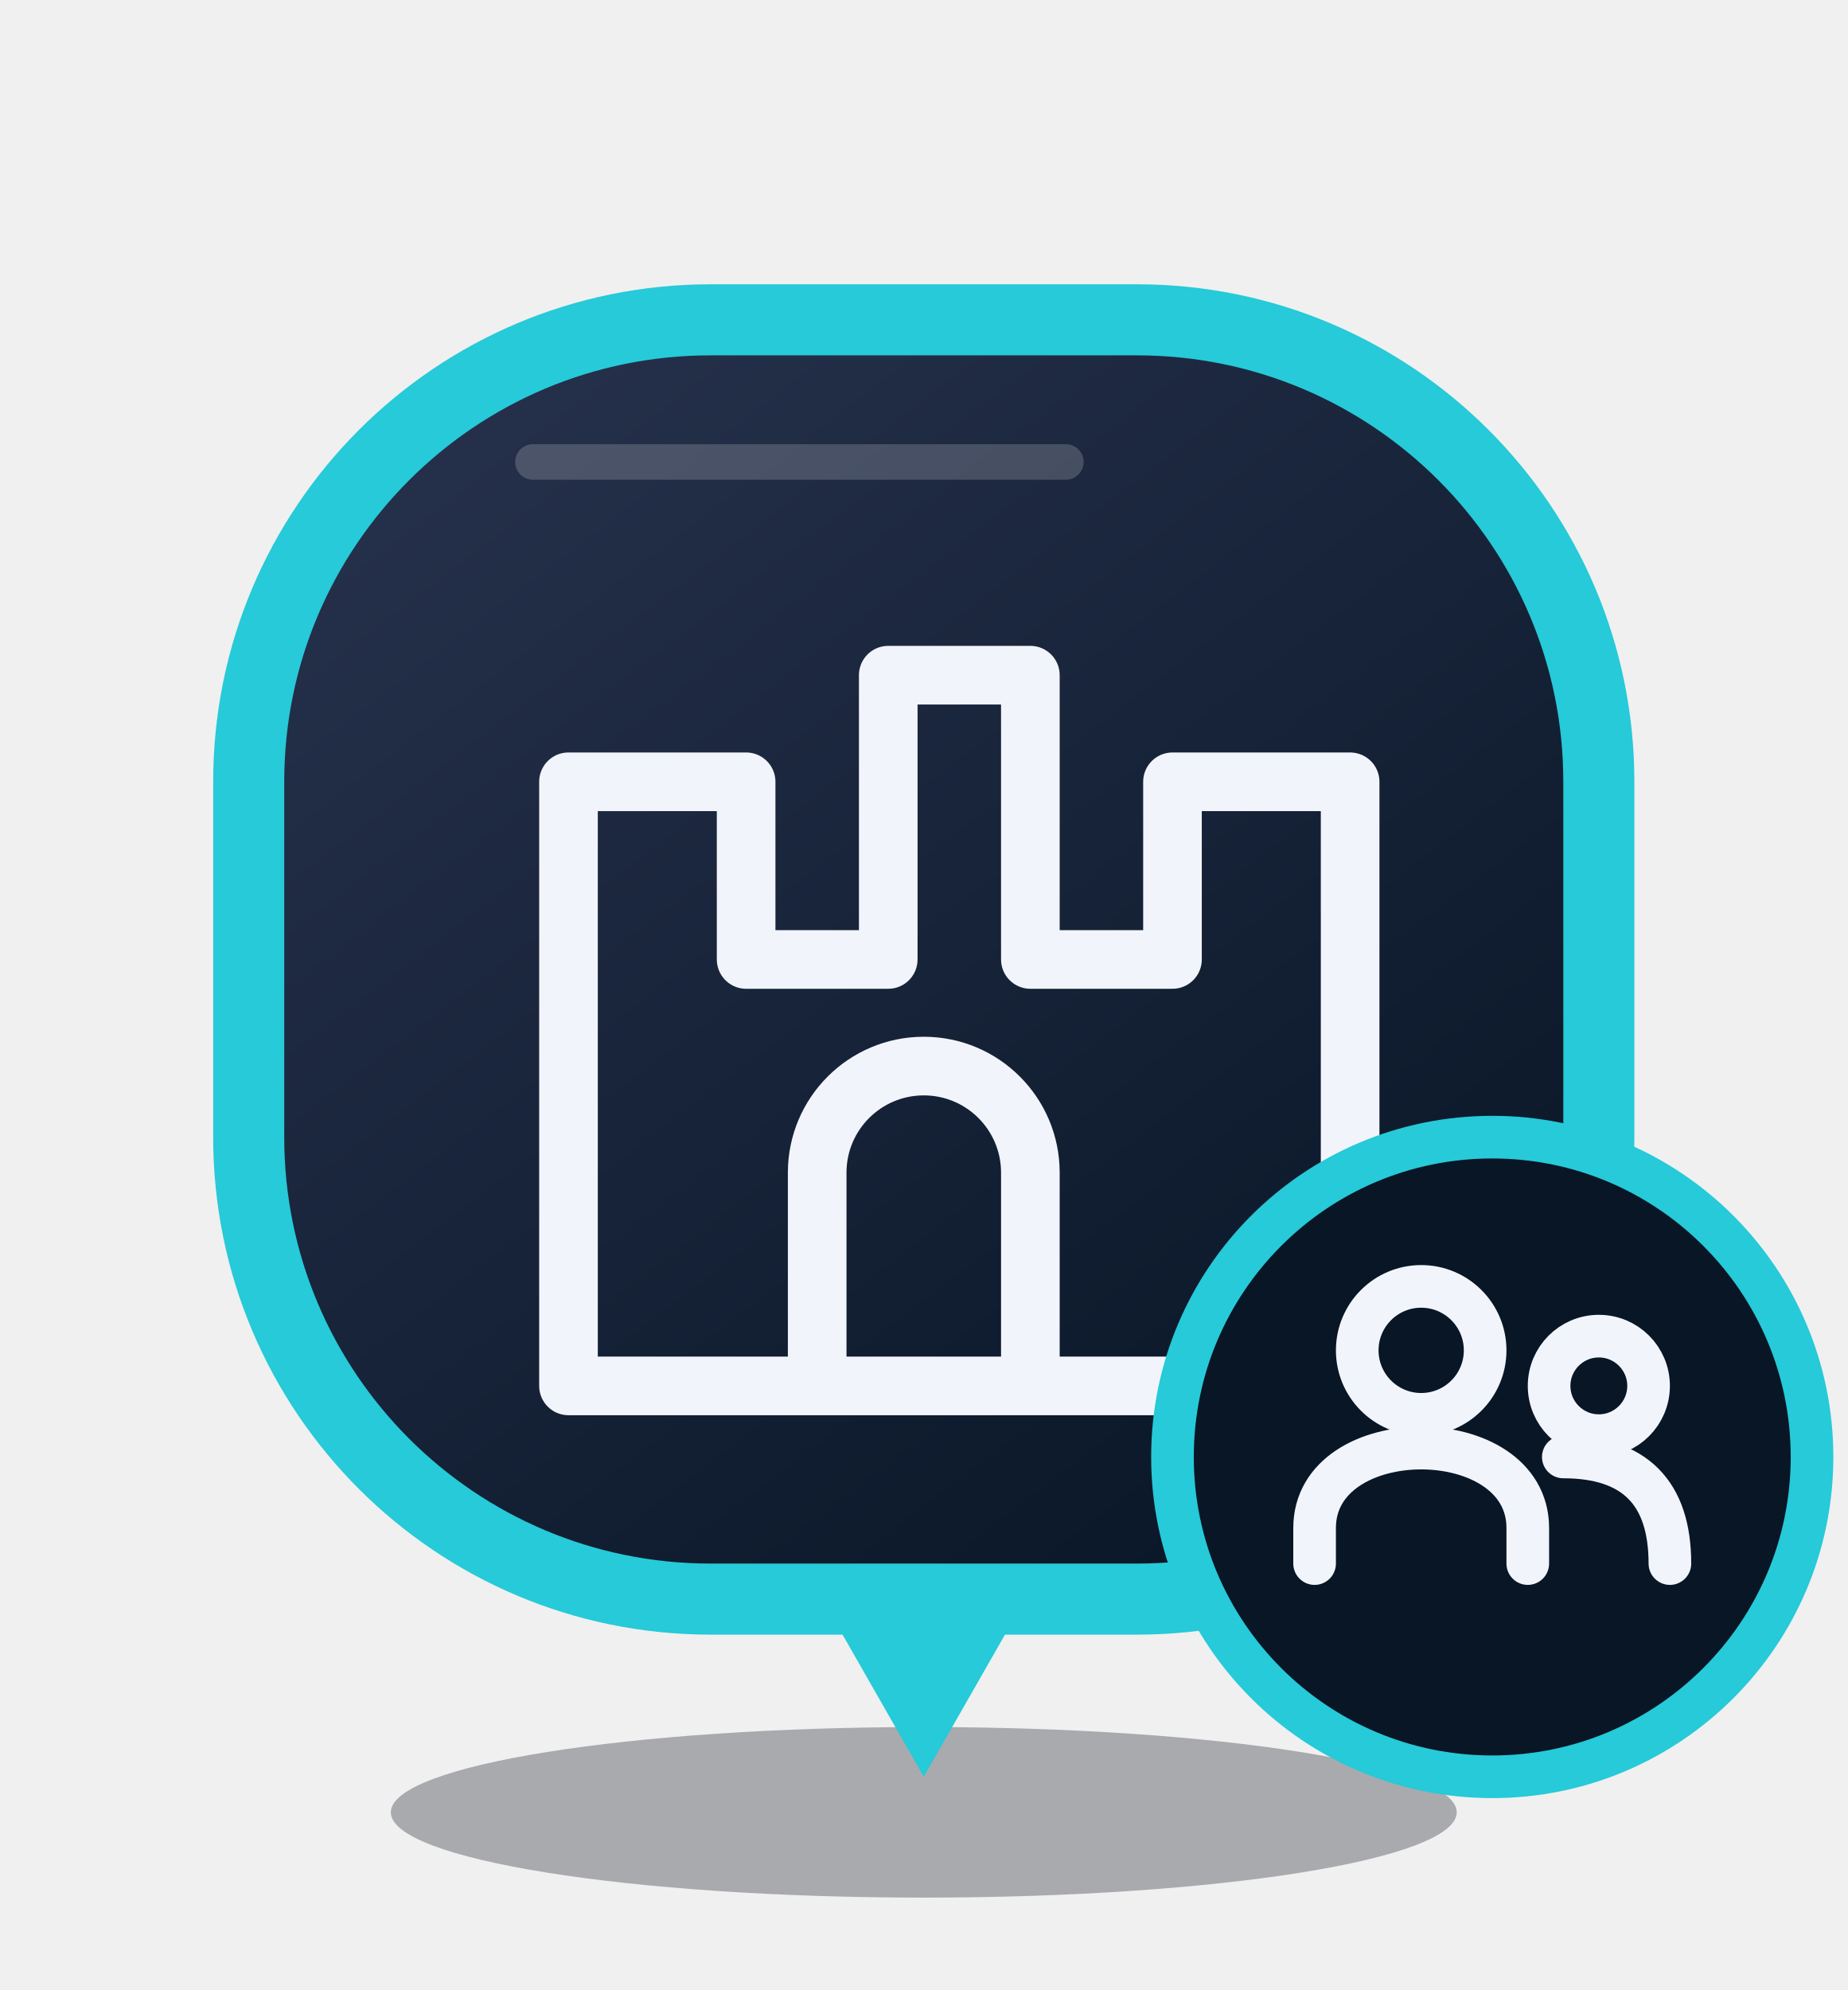
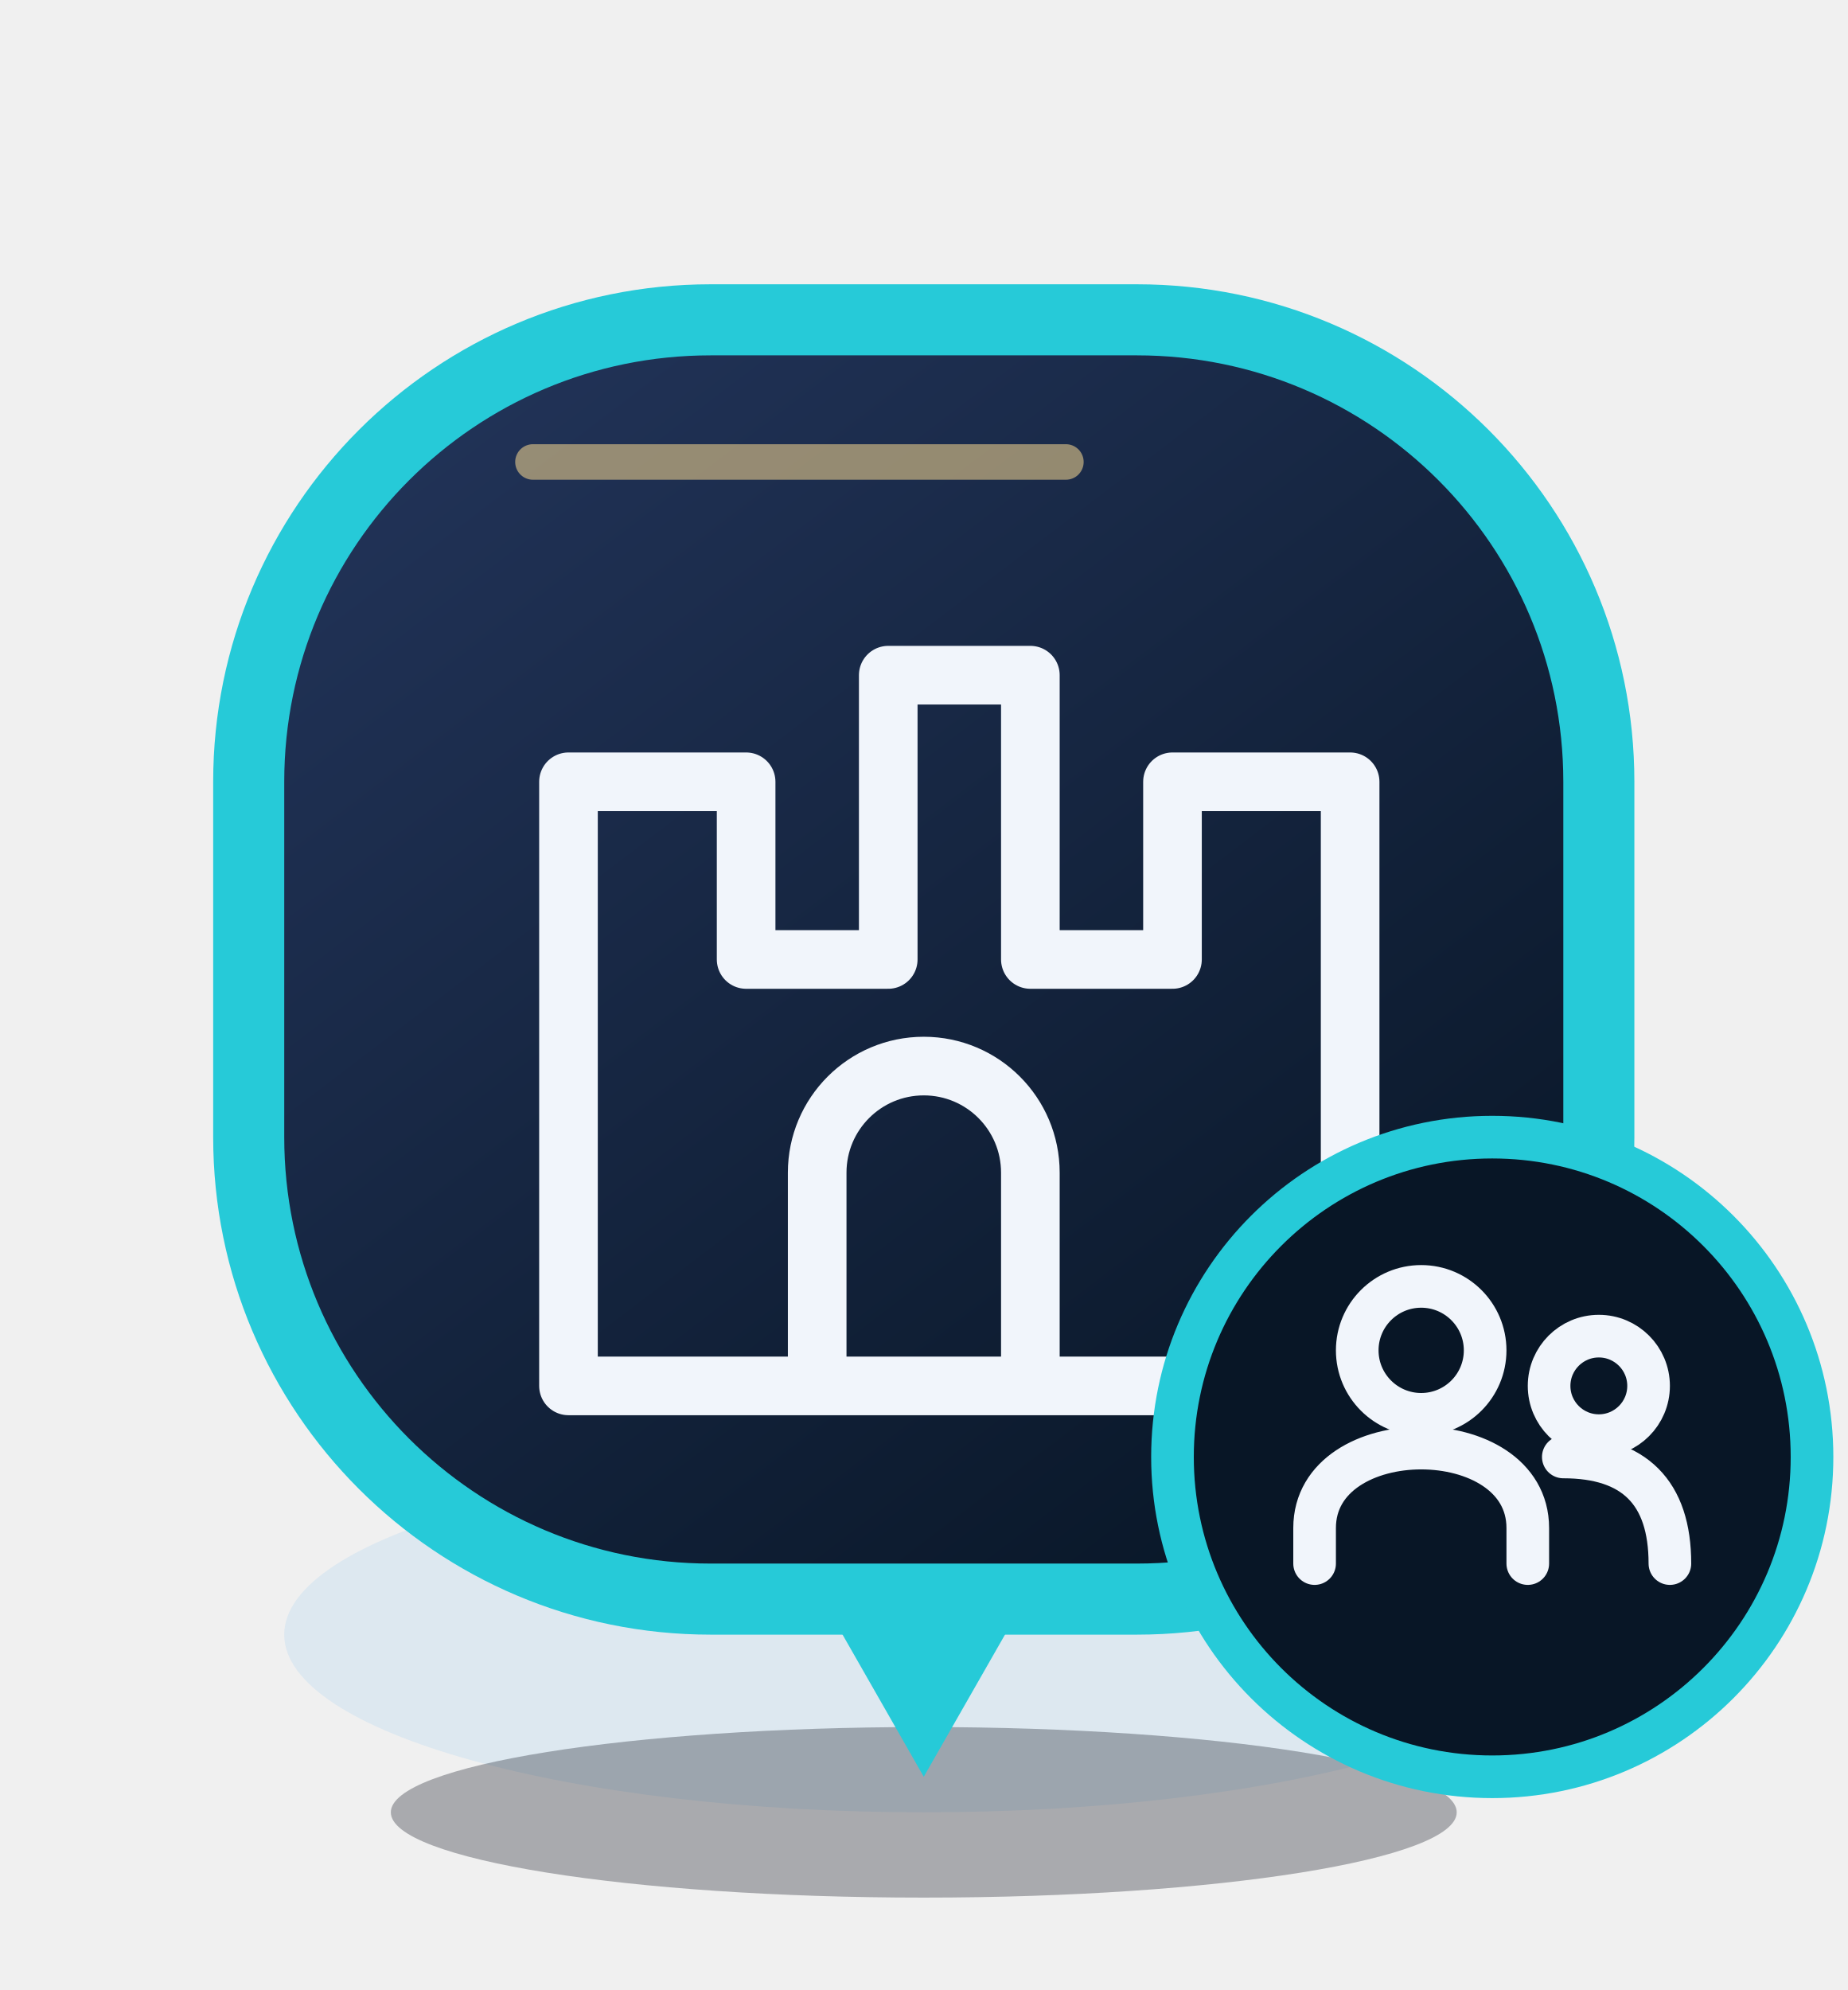
<svg xmlns="http://www.w3.org/2000/svg" width="156" height="168" viewBox="0 0 52 56">
  <defs>
    <linearGradient id="bg" x2=".8" y2="1">
-       <stop stop-color="#29334F" />
+       <stop stop-color="#24365D" />
      <stop offset="1" stop-color="#081626" />
    </linearGradient>
  </defs>
+   <ellipse cx="26" cy="46" rx="18" ry="5" fill="#4FA8EC" opacity=".12" />
  <ellipse cx="26" cy="51" rx="15" ry="2.4" fill="#020814" opacity=".3" />
  <path d="m22 43 4 7 4-7" fill="#26CAD8" />
  <rect x="7" y="9" width="38" height="36" rx="13" fill="url(#bg)" stroke="#26CAD8" stroke-width="2" />
-   <path d="M15 13h15" stroke="white" opacity=".18" stroke-linecap="round" />
+   <path d="M15 13h15" stroke="#E6CA8B" opacity=".6" stroke-linecap="round" />
  <g fill="none" stroke="#F1F5FB" stroke-width="1.65" stroke-linecap="round" stroke-linejoin="round">
    <path d="M16 39V22h5v5h4v-8h4v8h4v-5h5v17zM23 39v-6a3 3 0 0 1 6 0v6" />
  </g>
  <g fill="none" stroke="#F1F5FB" stroke-width="1.2" stroke-linecap="round" stroke-linejoin="round">
    <circle cx="42" cy="41" r="9" fill="#081626" stroke="#26CAD8" />
    <circle cx="40" cy="38" r="1.8" />
    <circle cx="45" cy="39" r="1.4" />
    <path d="M37 44v-1c0-3 6-3 6 0v1m1-3c2 0 3 1 3 3" />
  </g>
</svg>
